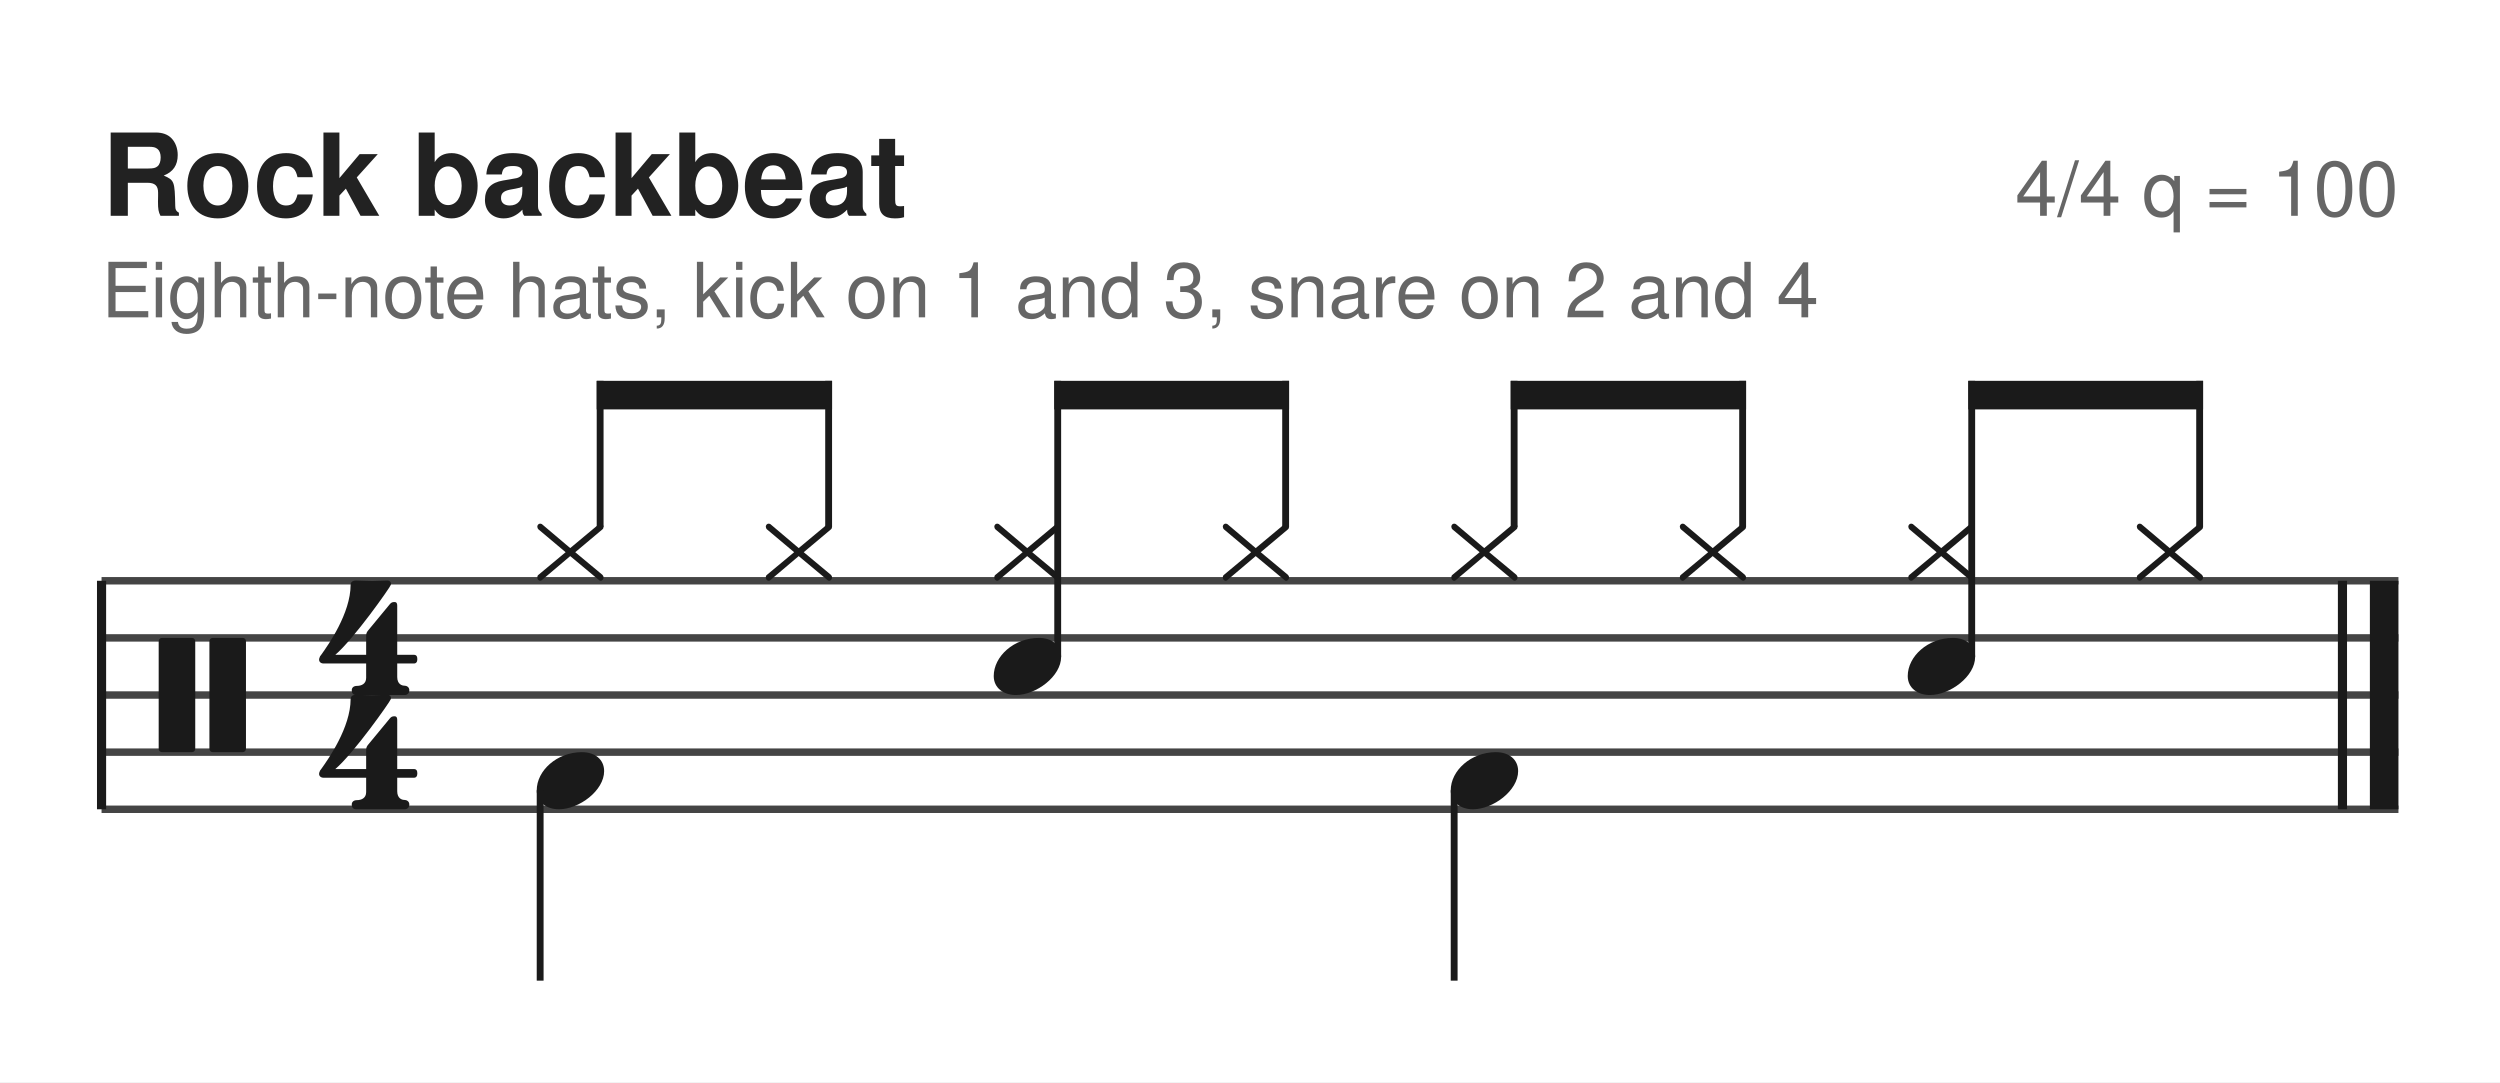
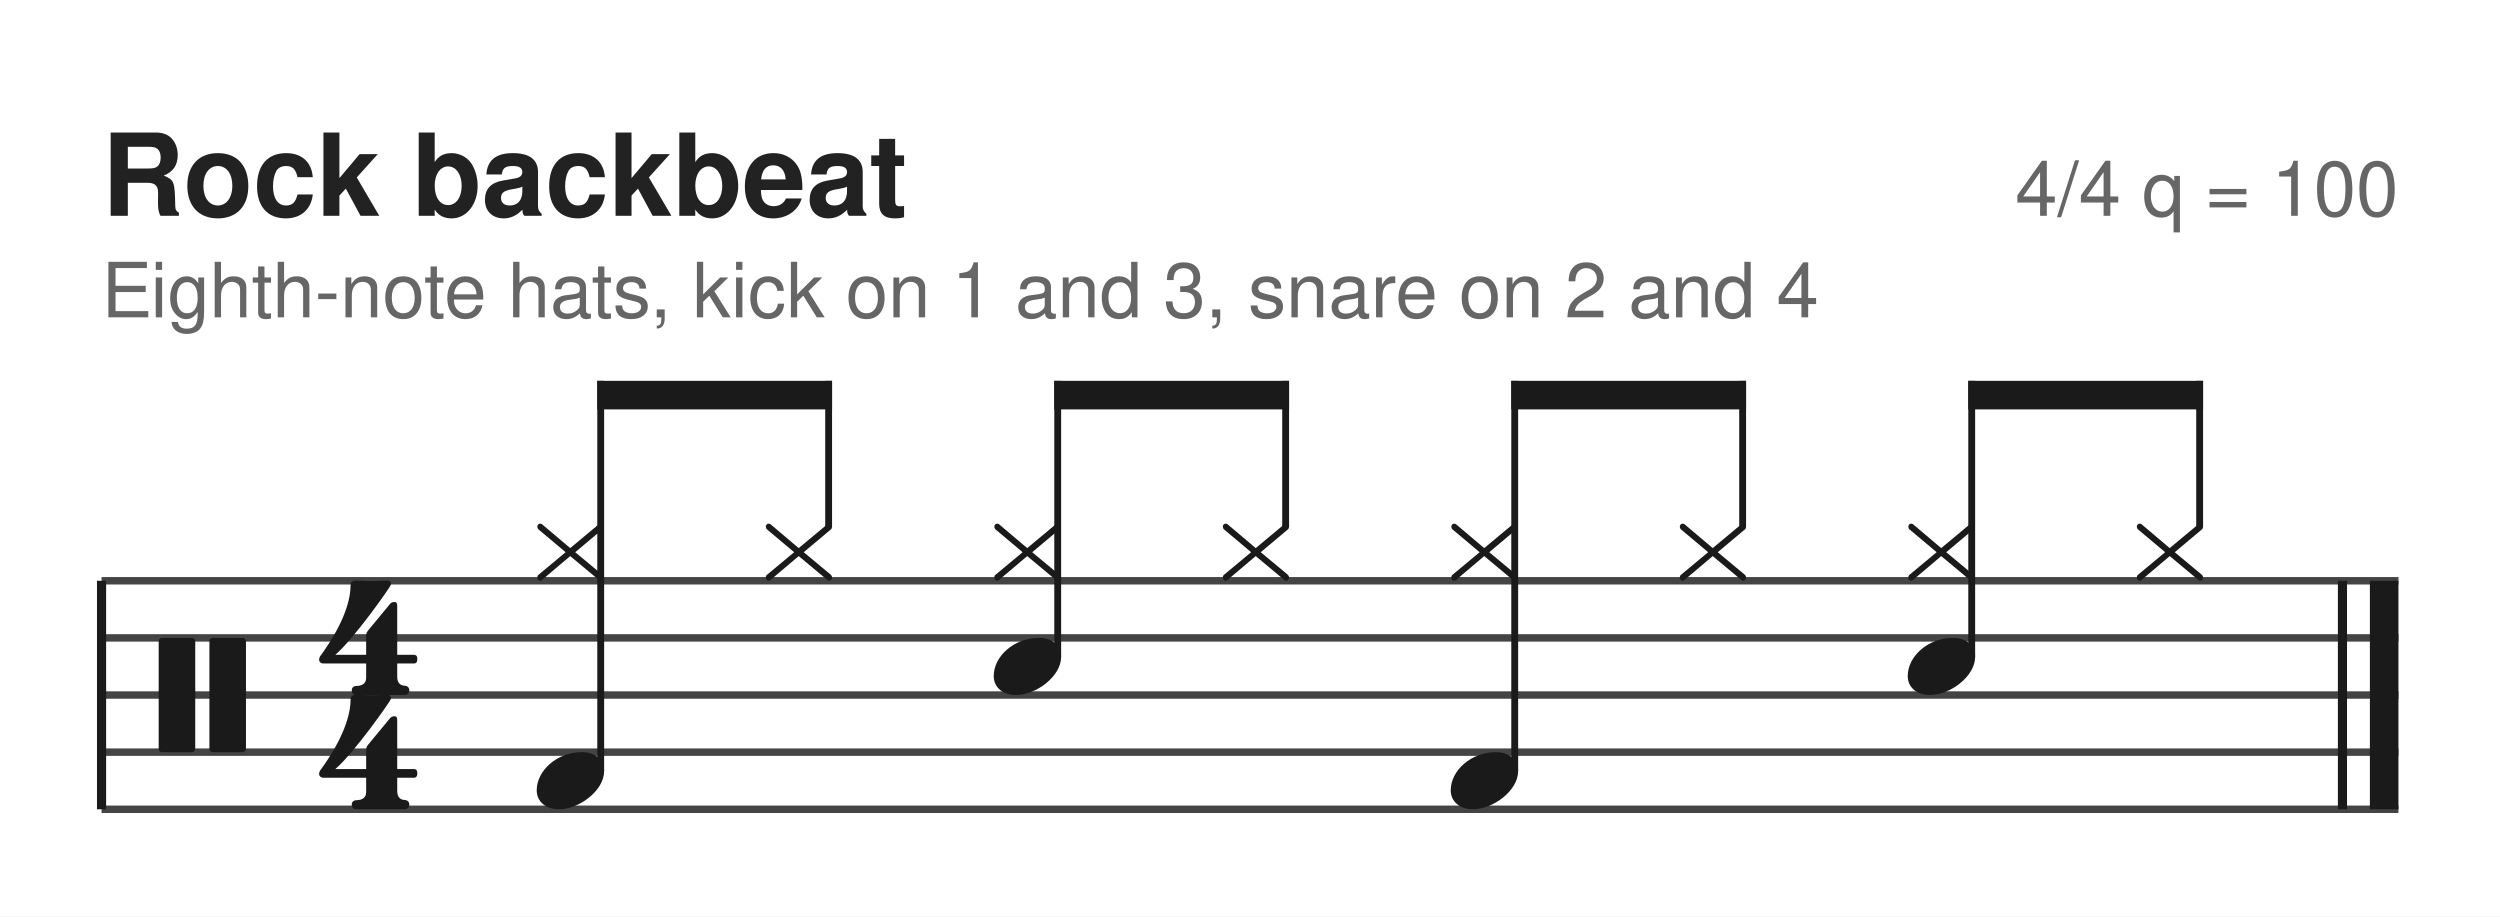
- <svg xmlns="http://www.w3.org/2000/svg" id="drumdrom-0" width="393.87" height="170.5" viewBox="0 0 393.87 170.5" role="img" aria-labelledby="drumdrom-0-title drumdrom-0-desc" font-family="Helvetica, Arial, sans-serif">
+ <svg xmlns="http://www.w3.org/2000/svg" id="drumdrom-0" width="393.87" height="144.4" viewBox="0 0 393.87 144.4" role="img" aria-labelledby="drumdrom-0-title drumdrom-0-desc" font-family="Helvetica, Arial, sans-serif">
  <defs>
    <path id="drumdrom-0-g-unpitchedPercussionClef1" d="M0.64 0.94L0.64-0.94C0.64-0.972 0.616-1 0.584-1L0.056-1C0.024-1 0-0.972 0-0.94L0 0.94C0 0.972 0.024 1 0.056 1L0.584 1C0.616 1 0.64 0.972 0.64 0.94M1.528-0.94C1.528-0.972 1.504-1 1.472-1L0.944-1C0.912-1 0.888-0.972 0.888-0.94L0.888 0.94C0.888 0.972 0.912 1 0.944 1L1.472 1C1.504 1 1.528 0.972 1.528 0.94" />
    <path id="drumdrom-0-g-noteheadBlack" d="M0.388 0.5C0.744 0.5 1.18 0.172 1.18-0.168C1.18-0.372 1.02-0.5 0.792-0.5C0.352-0.5 0-0.176 0 0.168C0 0.376 0.172 0.5 0.388 0.5" />
    <path id="drumdrom-0-g-noteheadXBlack" d="M1.14 0.396L0.664 0L1.14-0.4C1.152-0.408 1.16-0.428 1.16-0.444C1.16-0.476 1.132-0.5 1.108-0.5C1.1-0.5 1.088-0.496 1.08-0.492L0.576-0.072L0.08-0.492C0.072-0.496 0.06-0.5 0.048-0.5C0.02-0.5 0-0.472 0-0.448C0-0.432 0.008-0.412 0.02-0.4L0.496 0L0.02 0.396C0.004 0.408 0 0.424 0 0.44C0 0.472 0.02 0.5 0.052 0.5C0.064 0.5 0.072 0.496 0.08 0.488L0.576 0.068L1.08 0.488C1.088 0.496 1.1 0.5 1.108 0.5C1.14 0.5 1.16 0.468 1.16 0.444C1.16 0.424 1.152 0.408 1.14 0.396" />
    <path id="drumdrom-0-g-timeSig4" d="M1.448 0.296L1.448-0.56C1.448-0.592 1.444-0.628 1.4-0.628C1.364-0.628 1.344-0.62 1.32-0.592L0.94-0.132C0.924-0.112 0.904-0.088 0.904-0.04L0.904 0.296L0.364 0.296C0.684 0.024 1.324-0.884 1.336-0.928C1.336-0.936 1.34-0.94 1.34-0.948C1.34-0.98 1.312-1.004 1.28-1.004C1.244-1.004 1.08-0.996 1.008-0.996C0.936-0.996 0.756-1.004 0.724-1.004C0.688-1.004 0.632-0.992 0.632-0.928C0.632-0.432 0.24 0.124 0.12 0.292L0.096 0.324C0.096 0.328 0.092 0.332 0.092 0.336C0.084 0.352 0.08 0.368 0.08 0.38C0.08 0.42 0.112 0.448 0.16 0.448L0.904 0.448L0.904 0.7C0.904 0.808 0.816 0.84 0.744 0.84C0.68 0.84 0.652 0.876 0.652 0.916C0.652 0.956 0.668 1 0.728 1L1.58 1C1.62 1 1.66 0.972 1.66 0.916C1.66 0.86 1.612 0.836 1.572 0.836C1.532 0.836 1.448 0.812 1.448 0.684L1.448 0.448L1.74 0.448C1.78 0.448 1.8 0.42 1.8 0.372C1.8 0.324 1.784 0.296 1.74 0.296" />
  </defs>
  <rect width="100%" height="100%" fill="#ffffff" />
  <g id="drumdrom-0-header">
    <text x="16" y="34" font-size="18" fill="#222222" font-weight="bold">Rock backbeat</text>
    <text x="16" y="50" font-size="12" fill="#666666">Eighth-note hats, kick on 1 and 3, snare on 2 and 4</text>
    <text x="377.87" y="34" font-size="12" fill="#666666" text-anchor="end">4/4  q = 100</text>
  </g>
  <g id="drumdrom-0-system0" transform="translate(16 91.5)">
    <g id="drumdrom-0-row0-staff">
      <line x1="0" y1="0" x2="361.87" y2="0" stroke="#444444" stroke-width="1.17" />
      <line x1="0" y1="9" x2="361.87" y2="9" stroke="#444444" stroke-width="1.17" />
      <line x1="0" y1="18" x2="361.87" y2="18" stroke="#444444" stroke-width="1.17" />
      <line x1="0" y1="27" x2="361.87" y2="27" stroke="#444444" stroke-width="1.17" />
      <line x1="0" y1="36" x2="361.87" y2="36" stroke="#444444" stroke-width="1.17" />
      <line x1="0" y1="0" x2="0" y2="36" stroke="#1a1a1a" stroke-width="1.44" />
      <use href="#drumdrom-0-g-unpitchedPercussionClef1" transform="translate(9 18) scale(9)" fill="#1a1a1a" />
      <use href="#drumdrom-0-g-timeSig4" transform="translate(33.55 9) scale(9)" fill="#1a1a1a" />
      <use href="#drumdrom-0-g-timeSig4" transform="translate(33.55 27) scale(9)" fill="#1a1a1a" />
      <line x1="353.05" y1="0" x2="353.05" y2="36" stroke="#1a1a1a" stroke-width="1.44" />
      <line x1="359.62" y1="0" x2="359.62" y2="36" stroke="#1a1a1a" stroke-width="4.5" />
    </g>
    <g id="drumdrom-0-row0">
-       <g id="drumdrom-0-bar0-hands">
+       <g id="drumdrom-0-bar0">
+         <use href="#drumdrom-0-g-noteheadBlack" transform="translate(68.56 31.5) scale(9)" fill="#1a1a1a" />
        <use href="#drumdrom-0-g-noteheadXBlack" transform="translate(68.65 -4.5) scale(9)" fill="#1a1a1a" />
-         <line x1="78.55" y1="-8.5" x2="78.55" y2="-31.5" stroke="#1a1a1a" stroke-width="1.08" />
+         <line x1="78.64" y1="29.99" x2="78.64" y2="-31.5" stroke="#1a1a1a" stroke-width="1.08" />
        <use href="#drumdrom-0-g-noteheadXBlack" transform="translate(104.65 -4.5) scale(9)" fill="#1a1a1a" />
        <line x1="114.55" y1="-8.5" x2="114.55" y2="-31.5" stroke="#1a1a1a" stroke-width="1.08" />
        <use href="#drumdrom-0-g-noteheadBlack" transform="translate(140.56 13.5) scale(9)" fill="#1a1a1a" />
        <use href="#drumdrom-0-g-noteheadXBlack" transform="translate(140.65 -4.5) scale(9)" fill="#1a1a1a" />
        <line x1="150.64" y1="11.99" x2="150.64" y2="-31.5" stroke="#1a1a1a" stroke-width="1.08" />
        <use href="#drumdrom-0-g-noteheadXBlack" transform="translate(176.65 -4.5) scale(9)" fill="#1a1a1a" />
        <line x1="186.55" y1="-8.5" x2="186.55" y2="-31.5" stroke="#1a1a1a" stroke-width="1.08" />
+         <use href="#drumdrom-0-g-noteheadBlack" transform="translate(212.56 31.5) scale(9)" fill="#1a1a1a" />
        <use href="#drumdrom-0-g-noteheadXBlack" transform="translate(212.65 -4.5) scale(9)" fill="#1a1a1a" />
-         <line x1="222.55" y1="-8.5" x2="222.55" y2="-31.5" stroke="#1a1a1a" stroke-width="1.08" />
+         <line x1="222.64" y1="29.99" x2="222.64" y2="-31.5" stroke="#1a1a1a" stroke-width="1.08" />
        <use href="#drumdrom-0-g-noteheadXBlack" transform="translate(248.65 -4.5) scale(9)" fill="#1a1a1a" />
        <line x1="258.55" y1="-8.5" x2="258.55" y2="-31.5" stroke="#1a1a1a" stroke-width="1.08" />
        <use href="#drumdrom-0-g-noteheadBlack" transform="translate(284.56 13.5) scale(9)" fill="#1a1a1a" />
        <use href="#drumdrom-0-g-noteheadXBlack" transform="translate(284.65 -4.5) scale(9)" fill="#1a1a1a" />
        <line x1="294.64" y1="11.99" x2="294.64" y2="-31.5" stroke="#1a1a1a" stroke-width="1.08" />
        <use href="#drumdrom-0-g-noteheadXBlack" transform="translate(320.65 -4.5) scale(9)" fill="#1a1a1a" />
        <line x1="330.55" y1="-8.5" x2="330.55" y2="-31.5" stroke="#1a1a1a" stroke-width="1.08" />
-         <rect x="78.01" y="-31.5" width="37.08" height="4.5" fill="#1a1a1a" />
+         <rect x="78.1" y="-31.5" width="36.99" height="4.5" fill="#1a1a1a" />
        <rect x="150.1" y="-31.5" width="36.99" height="4.5" fill="#1a1a1a" />
-         <rect x="222.01" y="-31.5" width="37.08" height="4.5" fill="#1a1a1a" />
+         <rect x="222.1" y="-31.5" width="36.99" height="4.5" fill="#1a1a1a" />
        <rect x="294.1" y="-31.5" width="36.99" height="4.5" fill="#1a1a1a" />
-       </g>
-       <g id="drumdrom-0-bar0-feet">
-         <use href="#drumdrom-0-g-noteheadBlack" transform="translate(68.56 31.5) scale(9)" fill="#1a1a1a" />
-         <line x1="69.1" y1="33.01" x2="69.1" y2="63" stroke="#1a1a1a" stroke-width="1.08" />
-         <use href="#drumdrom-0-g-noteheadBlack" transform="translate(212.56 31.5) scale(9)" fill="#1a1a1a" />
-         <line x1="213.1" y1="33.01" x2="213.1" y2="63" stroke="#1a1a1a" stroke-width="1.08" />
      </g>
    </g>
  </g>
</svg>
